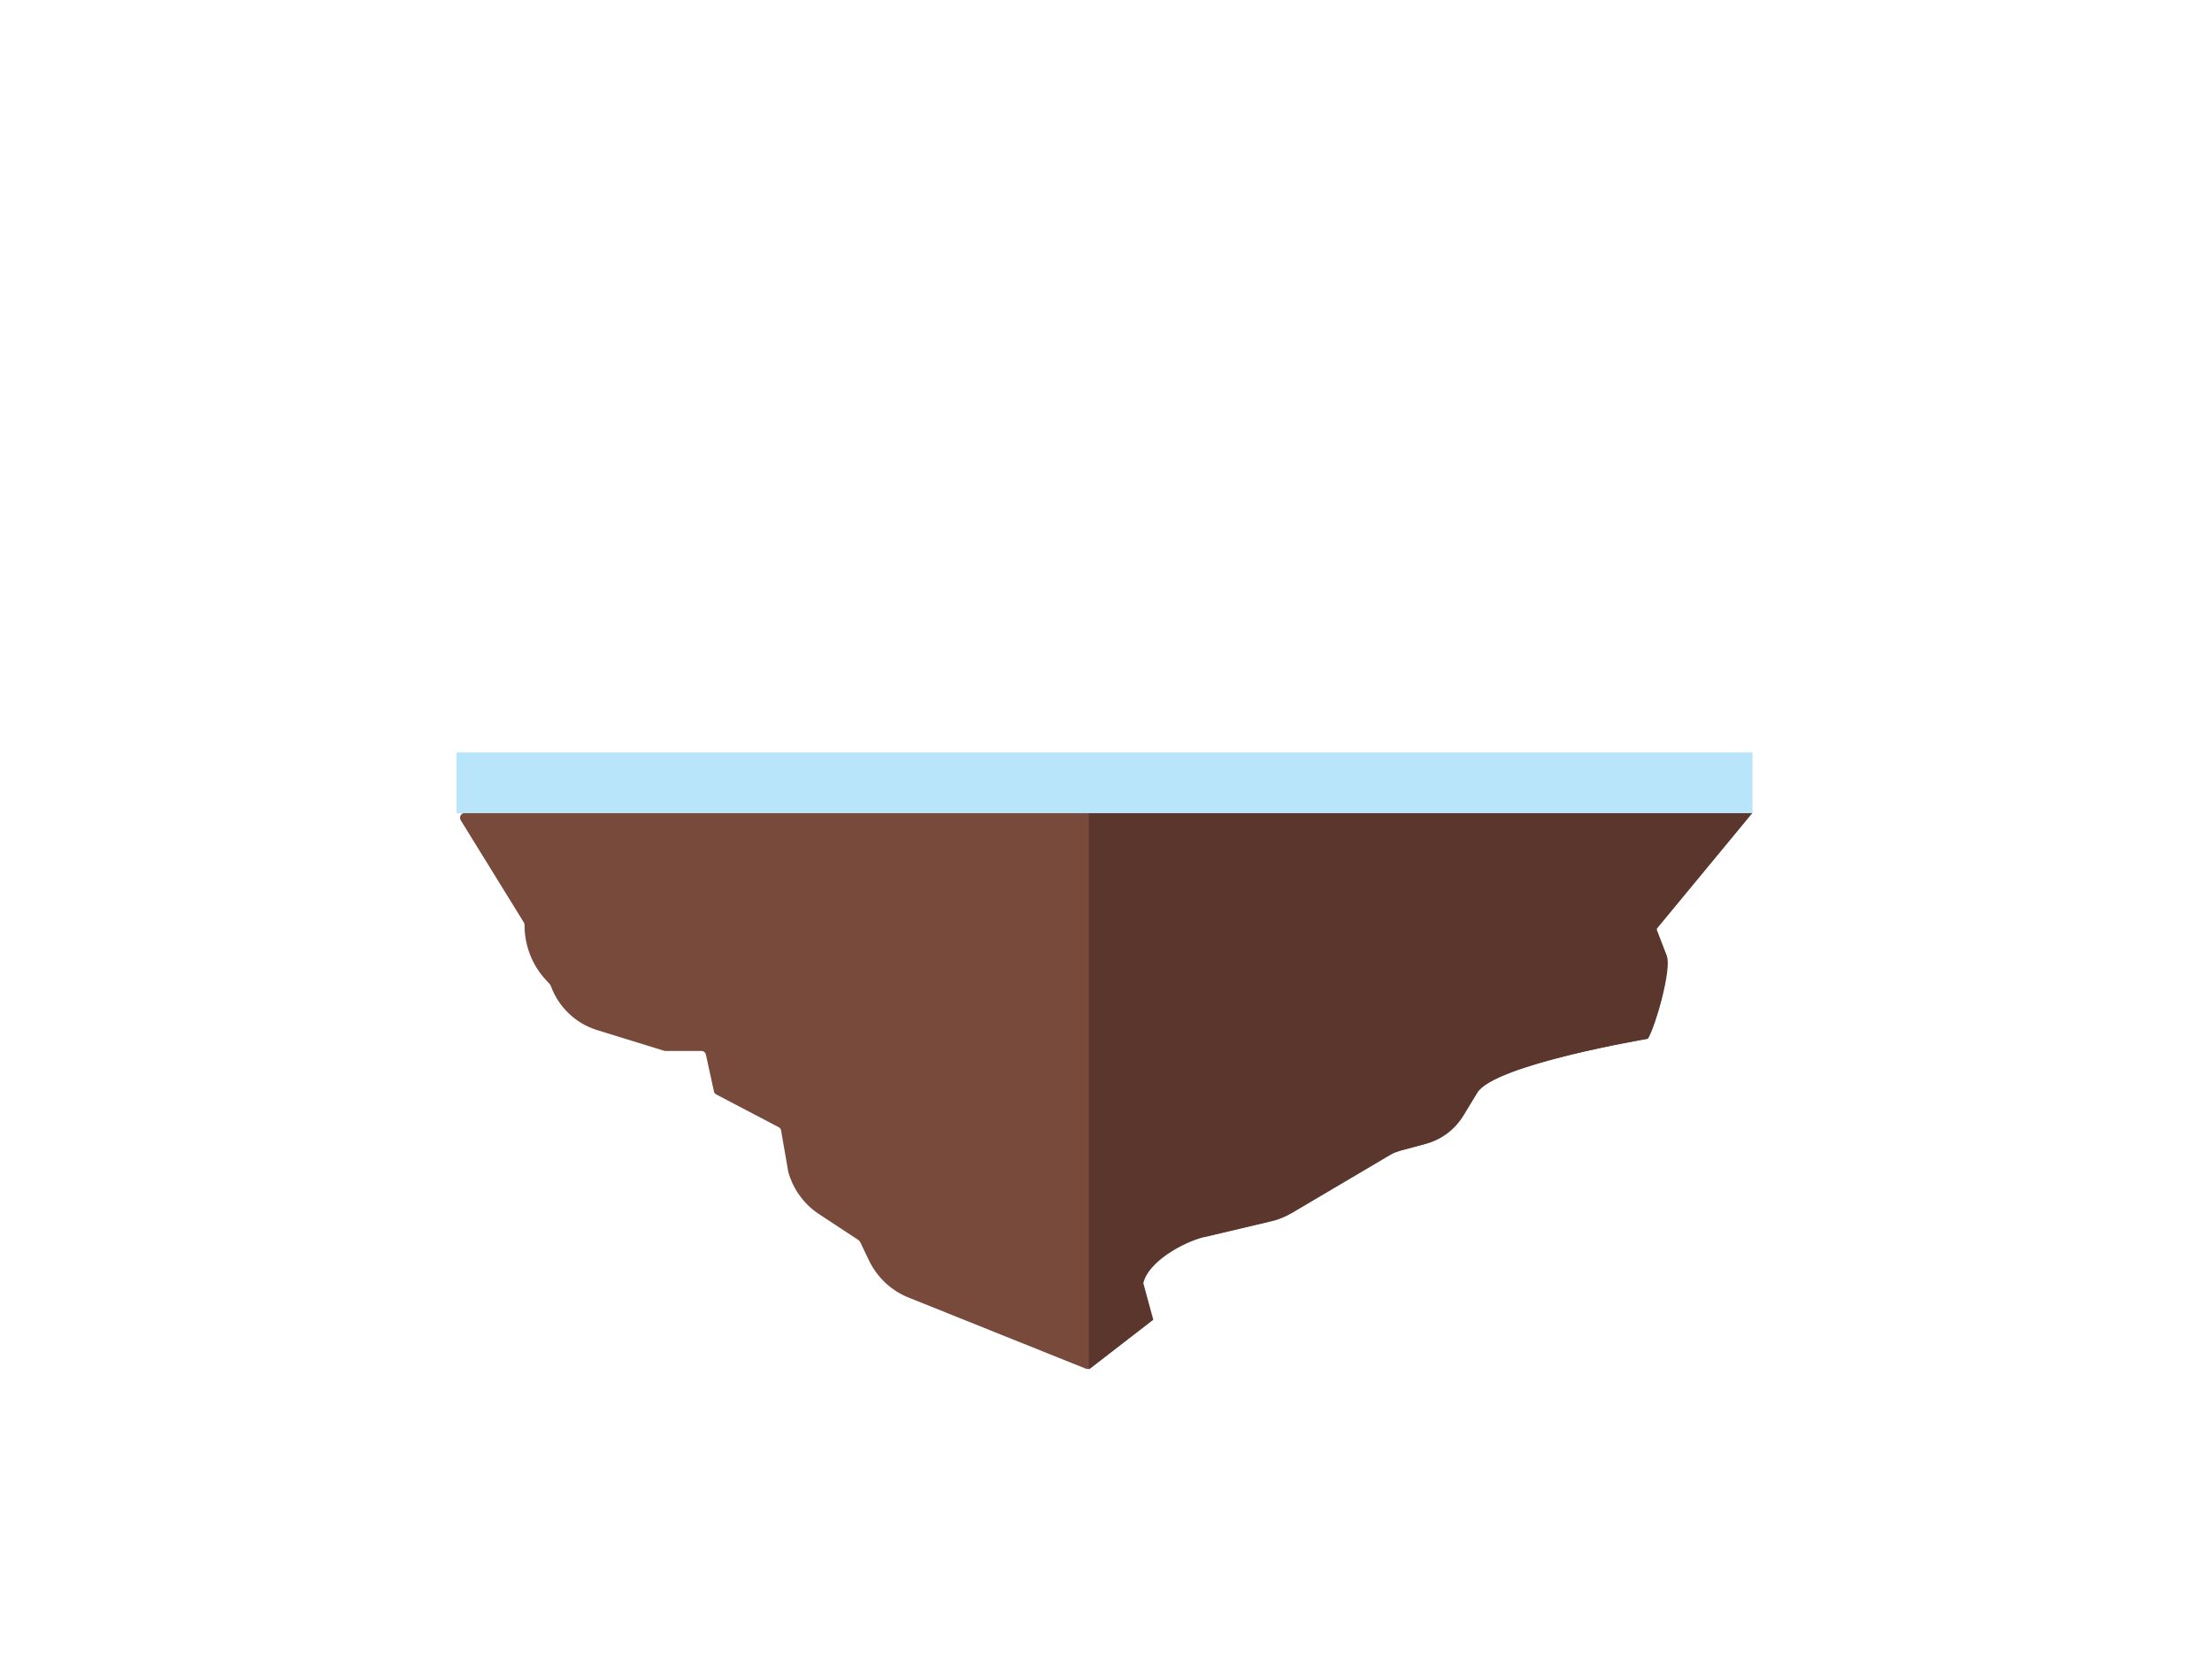
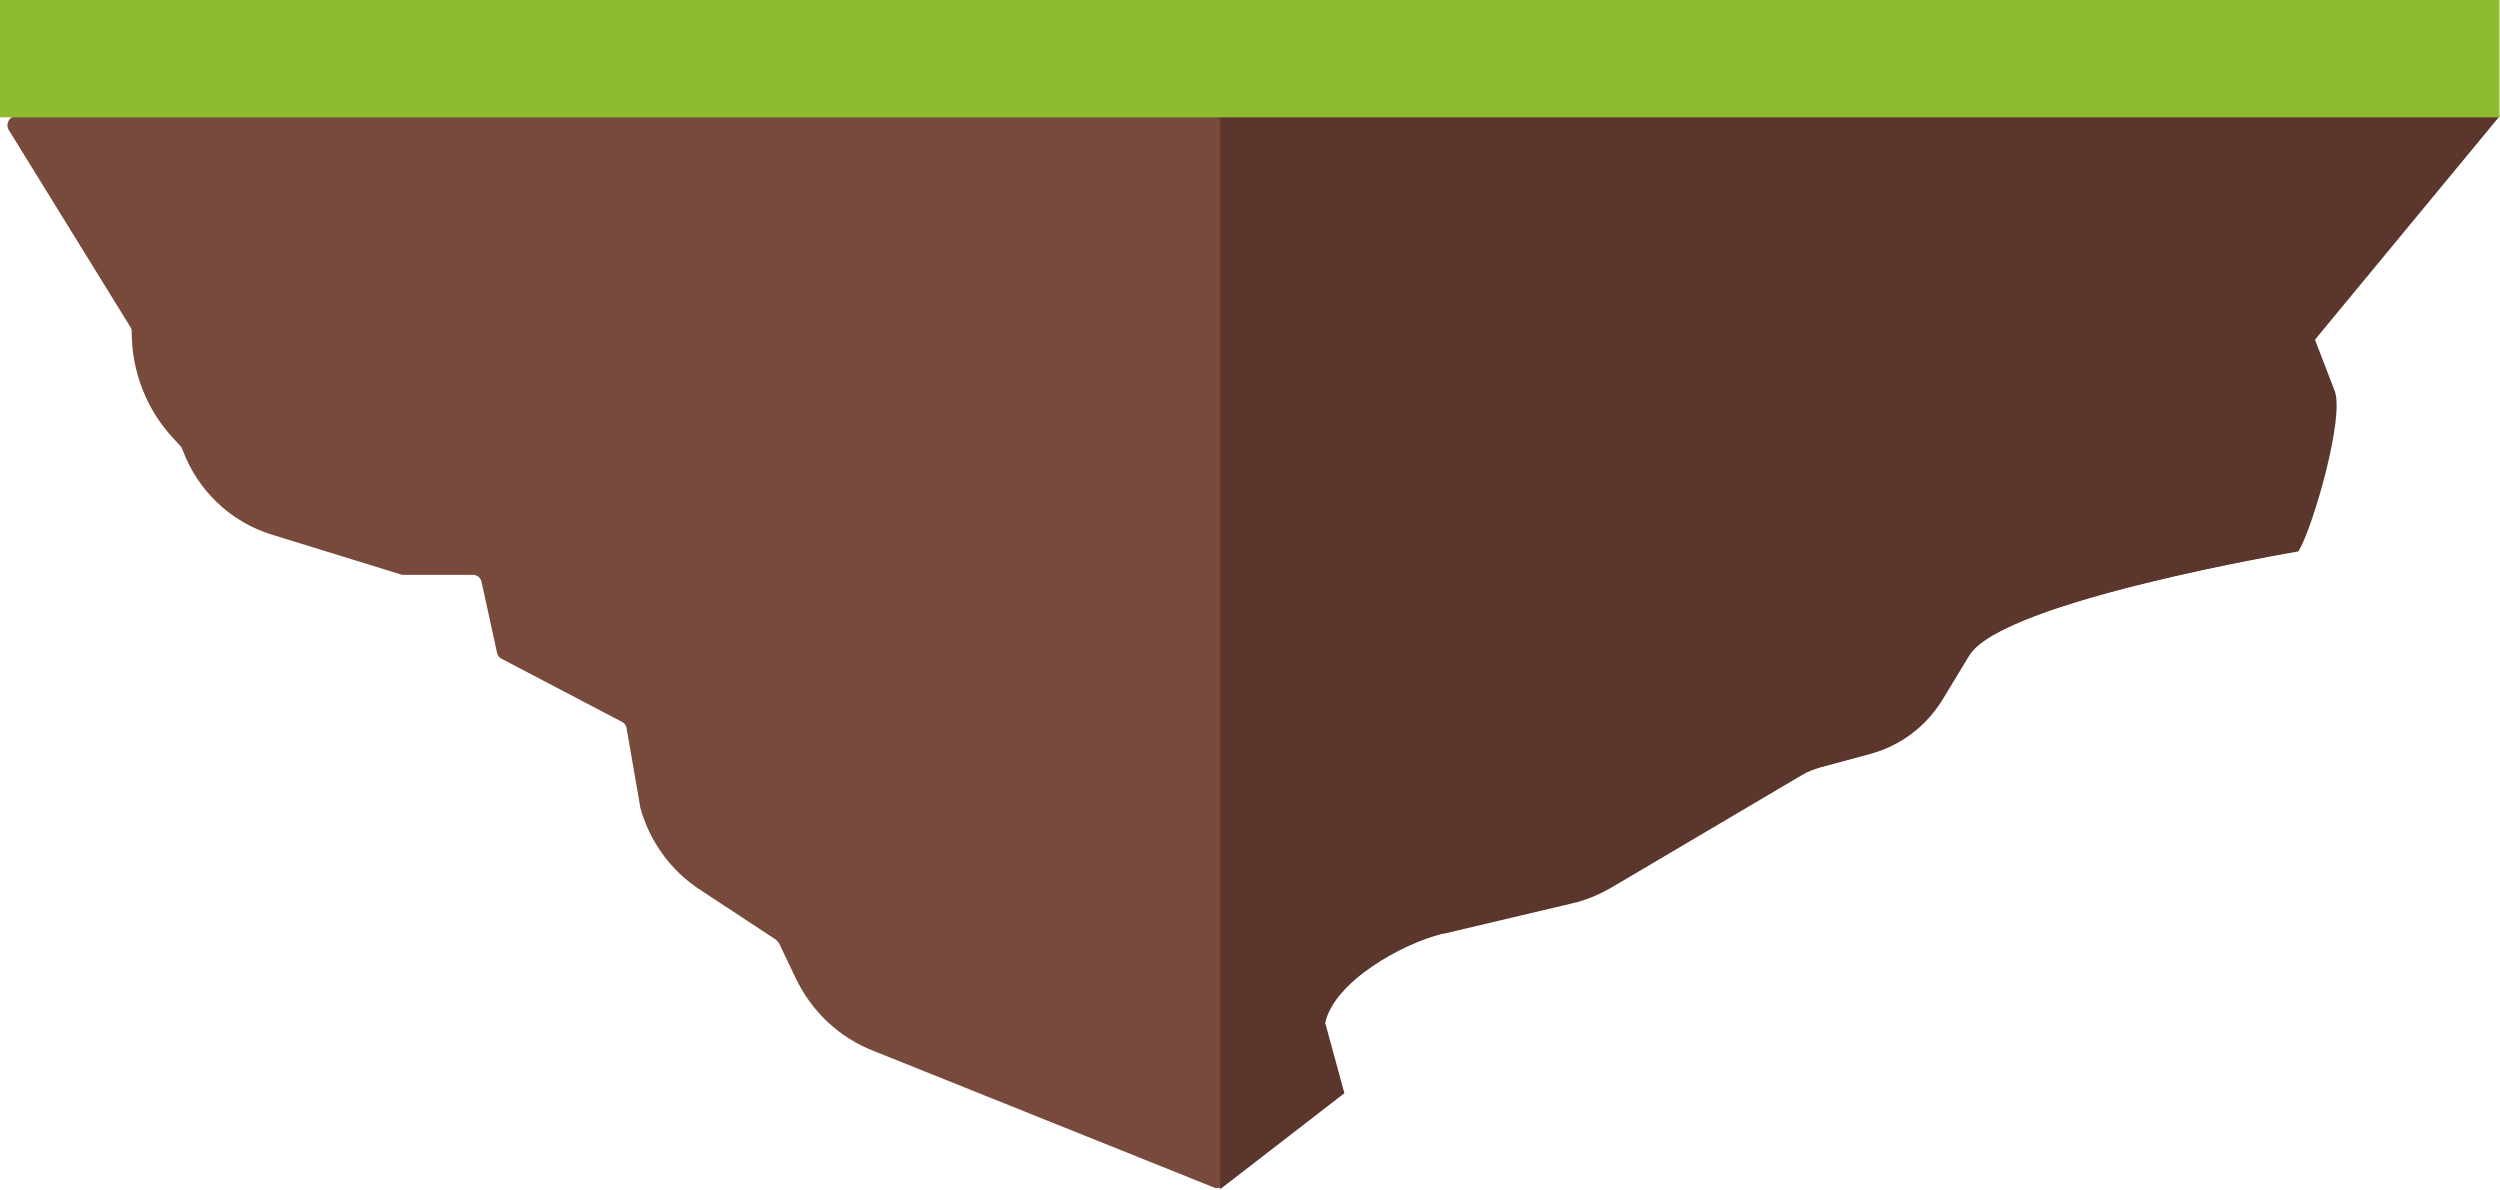
- <svg xmlns="http://www.w3.org/2000/svg" version="1.1" id="Layer_1" x="0px" y="0px" viewBox="0 0 800 600" enable-background="new 0 0 800 600" xml:space="preserve">
-   <path fill="#784A3B" d="M166.6,296.6l22.9,37.1c0.2,0.3,0.2,0.6,0.2,0.9v0c0,7.4,2.8,14.6,7.9,20l1.2,1.3c0.1,0.2,0.3,0.3,0.3,0.5  l0.2,0.4c2.8,7.5,8.9,13.3,16.5,15.7l24.3,7.5c0.2,0,0.3,0.1,0.5,0.1h13.1c0.8,0,1.4,0.5,1.6,1.3l2.9,13.3c0.1,0.5,0.4,0.9,0.8,1.1  l22.7,11.9c0.4,0.2,0.8,0.7,0.8,1.2l2.5,14.4c0,0.1,0,0.1,0,0.2c1.7,6.4,5.7,12,11.2,15.6l14.3,9.4c0.2,0.2,0.4,0.4,0.6,0.7l3.1,6.5  c3,6.3,8.2,11.2,14.7,13.7l63.8,25.6c0.5,0.2,1.1,0.1,1.6-0.2l21.7-16.8c0.5-0.4,0.7-1.1,0.6-1.7l-3.2-11.9c-0.1-0.3-0.1-0.6,0-0.9  c2.1-7.6,14.3-14.4,21.9-16.2c0.1,0,0.1,0,0.2,0l23.8-5.6c2.8-0.7,5.5-1.8,8-3.2l35-20.7c1.2-0.7,2.6-1.3,3.9-1.6l8.5-2.3  c6.1-1.6,11.3-5.5,14.6-10.9l4.8-7.8c5.8-9.5,54.3-18.2,60.9-19.4c0.5-0.1,0.9-0.4,1.2-0.9c2.9-5.6,8.2-24.7,6.4-29.3l-3.4-8.7  c-0.2-0.5-0.1-1.2,0.3-1.6l31.9-38.6c0.9-1.1,0.1-2.7-1.3-2.7H168C166.7,294.1,166,295.5,166.6,296.6z" />
-   <path fill="#5B362C" d="M413.5,464.1c1.7-7.7,14.3-14.8,22-16.7c0.1,0,0.1,0,0.2,0l24.1-5.7c2.7-0.6,5.2-1.7,7.6-3.1l35.4-20.9  c1.1-0.7,2.3-1.1,3.5-1.5l9.3-2.5c5.7-1.5,10.5-5.1,13.6-10.1l5.1-8.4c6.2-10.2,61.7-19.5,61.7-19.5c2.7-4.4,8.7-25.2,6.8-30.1  l-3.7-9.6l34.7-42h-240v201.3l23.3-18L413.5,464.1z" />
-   <rect x="165.1" y="272.1" fill="#B9E5FB" width="468.7" height="22" />
-   <g>
-     <g>
-       <path fill="none" stroke="#69C9BD" stroke-miterlimit="10" d="M488.6,260.8" />
-     </g>
-   </g>
-   <g>
-     <g>
-       <path fill="none" stroke="#69C9BD" stroke-miterlimit="10" d="M491.3,266.1" />
-     </g>
-   </g>
+ <svg xmlns="http://www.w3.org/2000/svg" version="1.1" id="Layer_1" x="0px" y="0px" viewBox="0 0 468.8 223.1" enable-background="new 0 0 468.8 223.1" xml:space="preserve">
+   <path fill="#784A3B" d="M1.6,24.3l22.9,37.1c0.2,0.3,0.2,0.6,0.2,0.9v0c0,7.4,2.8,14.6,7.9,20l1.2,1.3c0.1,0.2,0.3,0.3,0.3,0.5  l0.2,0.4c2.8,7.5,8.9,13.3,16.5,15.7l24.3,7.5c0.2,0,0.3,0.1,0.5,0.1h13.1c0.8,0,1.4,0.5,1.6,1.3l2.9,13.3c0.1,0.5,0.4,0.9,0.8,1.1  l22.7,11.9c0.4,0.2,0.8,0.7,0.8,1.2l2.5,14.4c0,0.1,0,0.1,0,0.2c1.7,6.4,5.7,12,11.2,15.6l14.3,9.4c0.2,0.2,0.4,0.4,0.6,0.7l3.1,6.5  c3,6.3,8.2,11.2,14.7,13.7l63.8,25.6c0.5,0.2,1.1,0.1,1.6-0.2l21.7-16.8c0.5-0.4,0.7-1.1,0.6-1.7l-3.2-11.9c-0.1-0.3-0.1-0.6,0-0.9  c2.1-7.6,14.3-14.4,21.9-16.2c0.1,0,0.1,0,0.2,0l23.8-5.6c2.8-0.7,5.5-1.8,8-3.2l35-20.7c1.2-0.7,2.6-1.3,3.9-1.6l8.5-2.3  c6.1-1.6,11.3-5.5,14.6-10.9l4.8-7.8c5.8-9.5,54.3-18.2,60.9-19.4c0.5-0.1,0.9-0.4,1.2-0.9c2.9-5.6,8.2-24.7,6.4-29.3l-3.4-8.7  c-0.2-0.5-0.1-1.2,0.3-1.6l31.9-38.6c0.9-1.1,0.1-2.7-1.3-2.7H3C1.8,21.8,1,23.2,1.6,24.3z" />
+   <path fill="#5B362C" d="M248.5,191.8c1.7-7.7,14.3-14.8,22-16.7c0.1,0,0.1,0,0.2,0l24.1-5.7c2.7-0.6,5.2-1.7,7.6-3.1l35.4-20.9  c1.1-0.7,2.3-1.1,3.5-1.5l9.3-2.5c5.7-1.5,10.5-5.1,13.6-10.1l5.1-8.4c6.2-10.2,61.7-19.5,61.7-19.5c2.7-4.4,8.7-25.2,6.8-30.1  l-3.7-9.6l34.7-42h-240v201.3l23.3-18L248.5,191.8z" />
+   <rect x="0" y="0" fill="#8FBB30" width="468.7" height="22" />
</svg>
